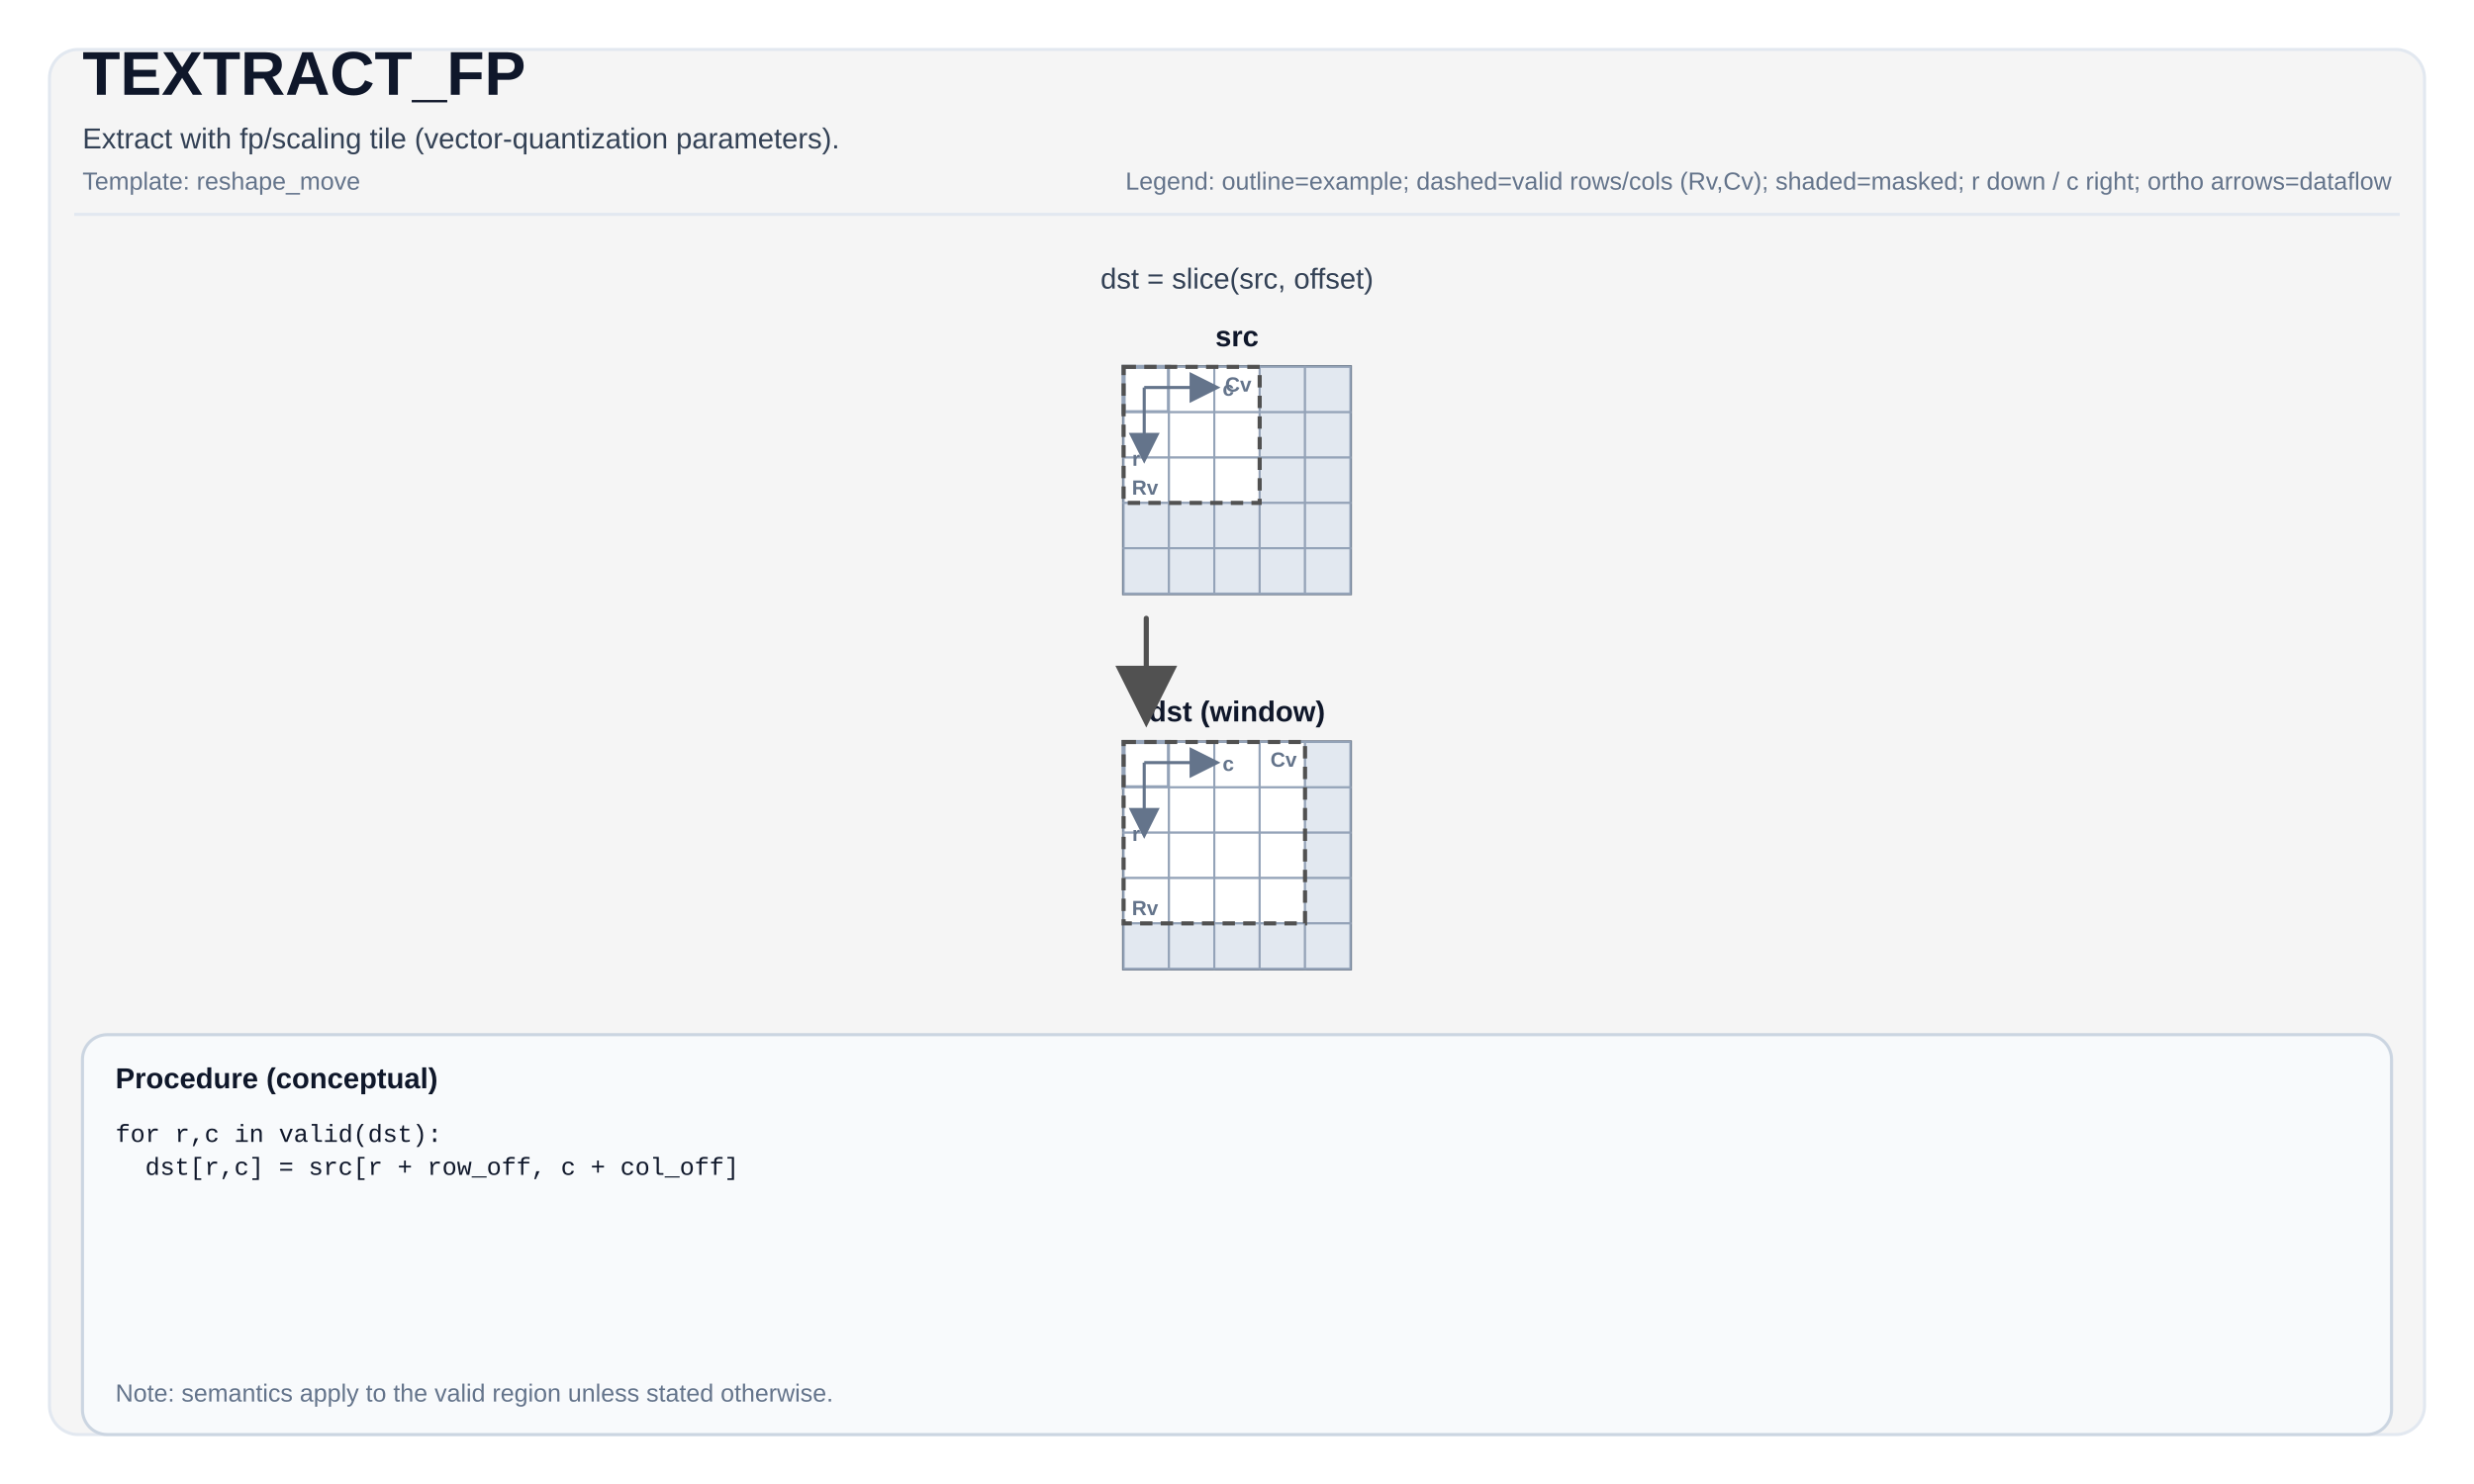
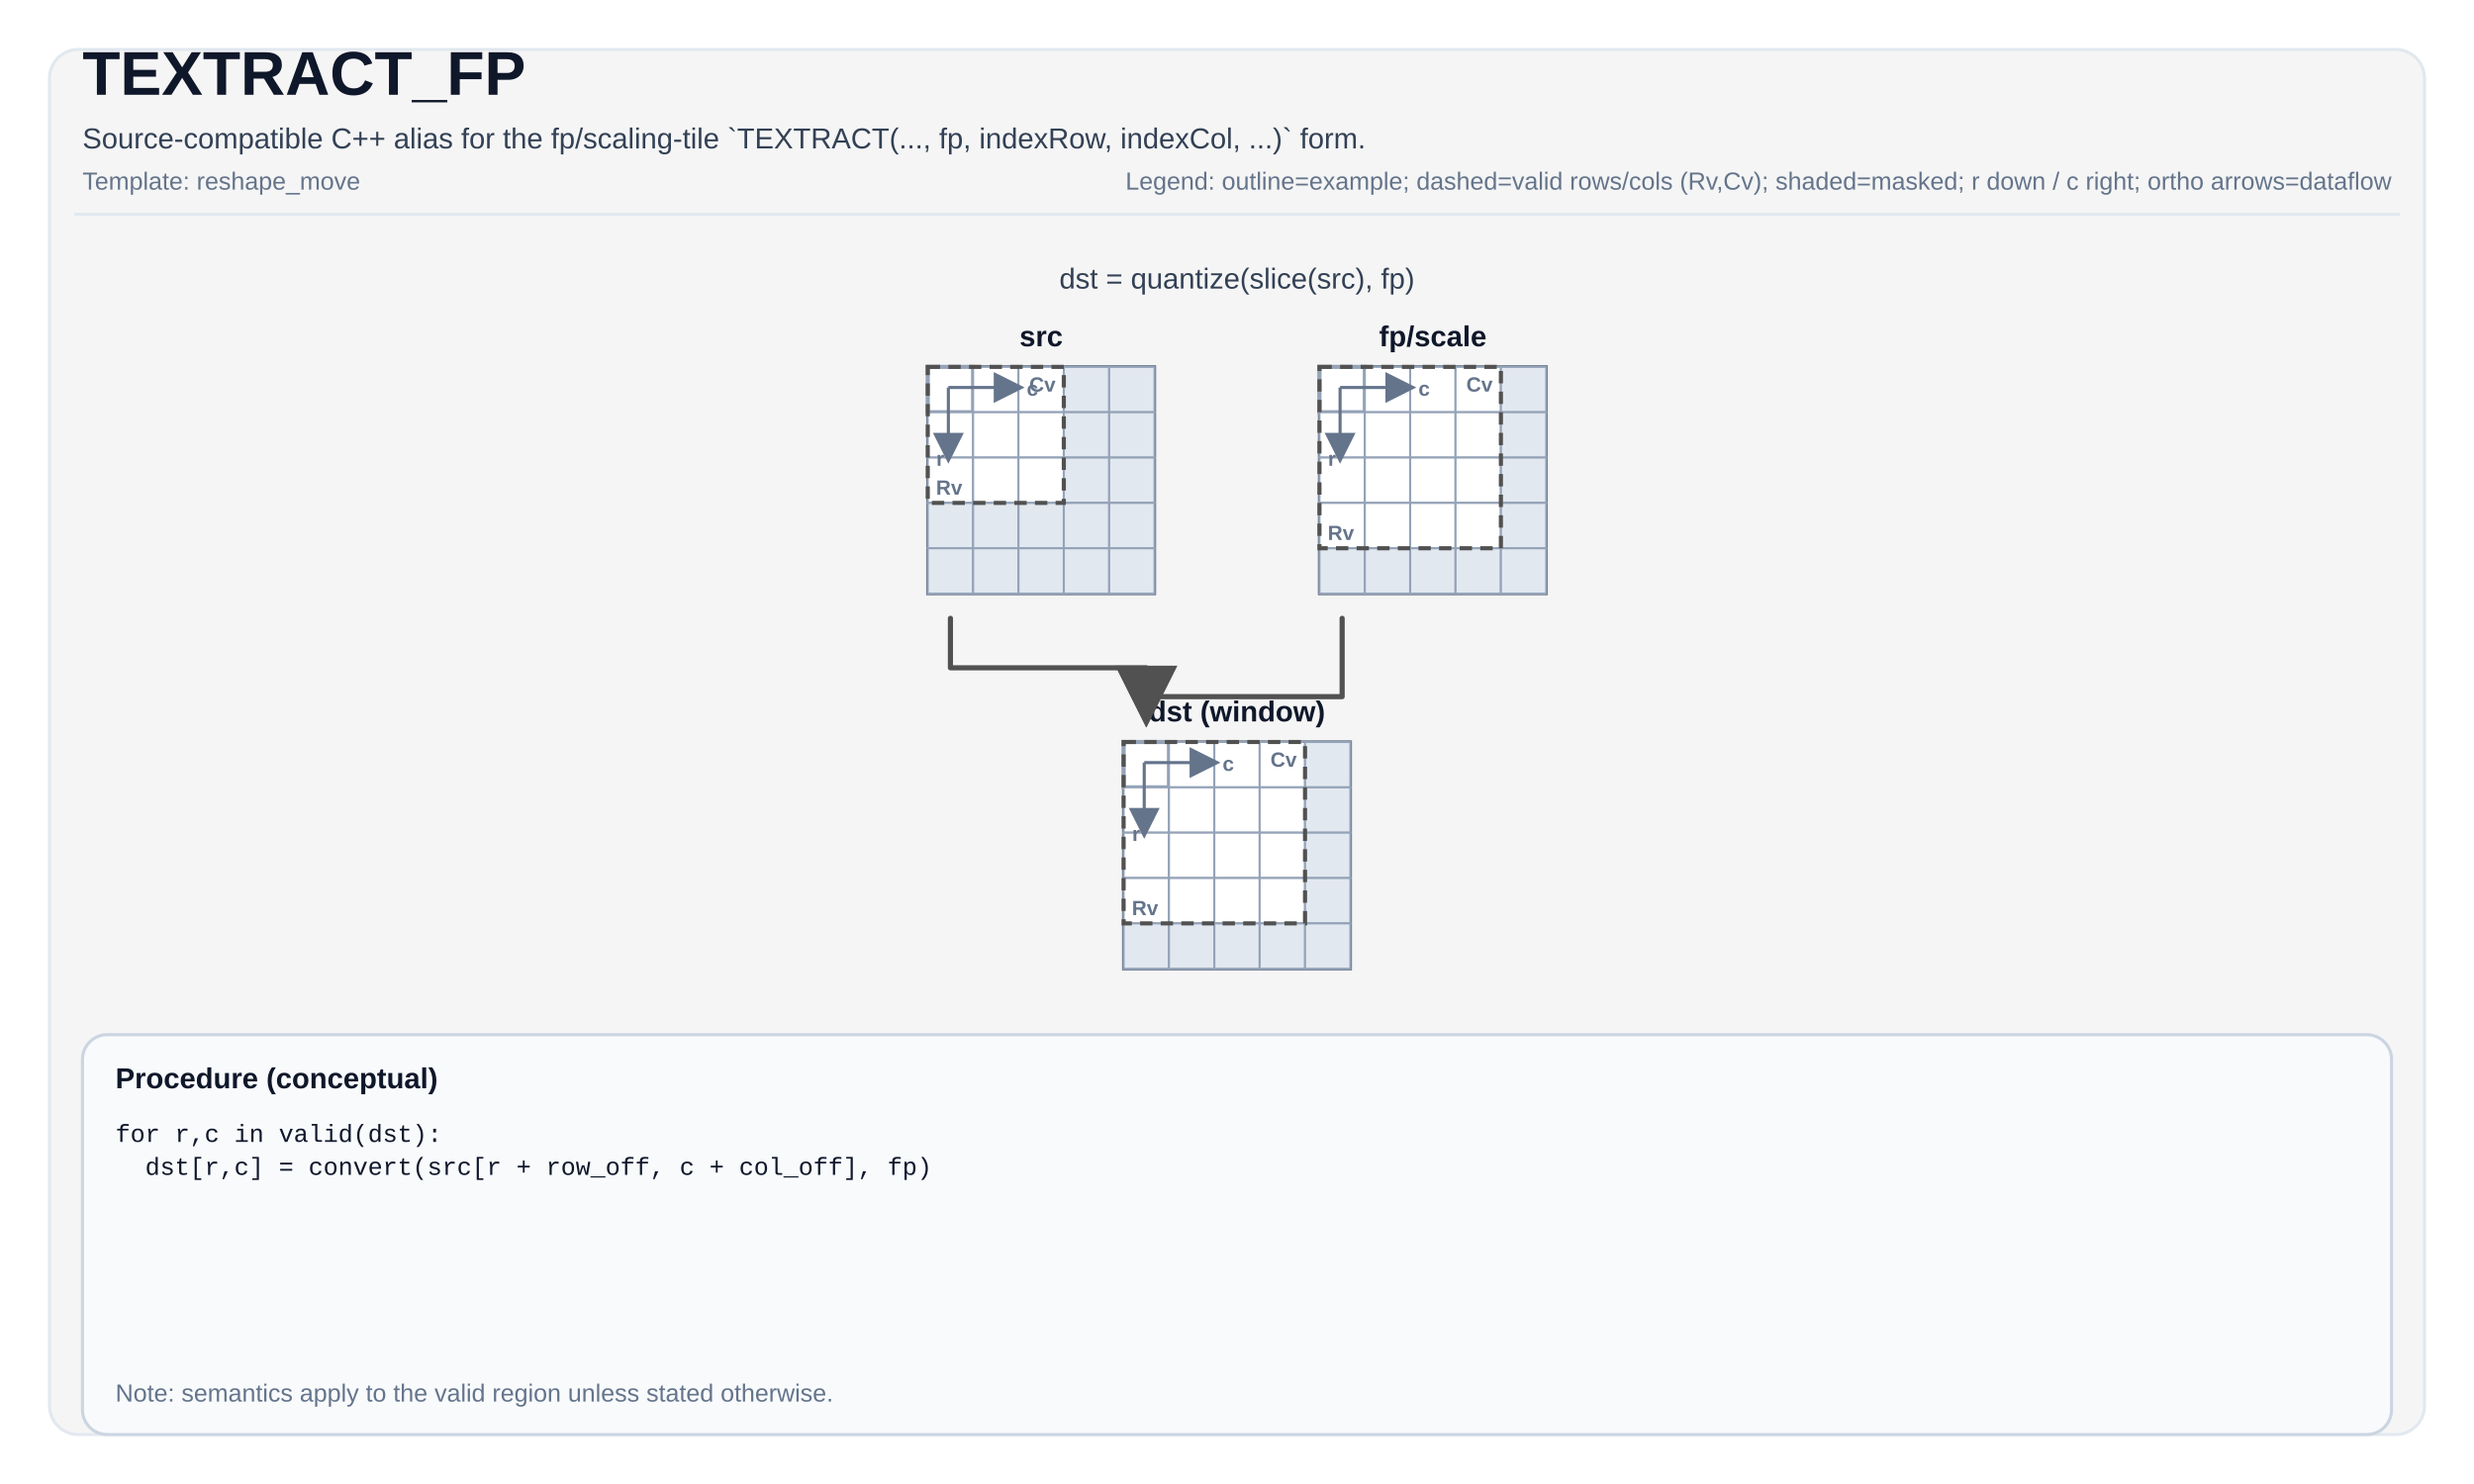
<svg xmlns="http://www.w3.org/2000/svg" width="1200" height="720" viewBox="0 0 1200 720" role="img" aria-label="TEXTRACT_FP tile operation diagram">
  <defs>
    <marker id="arrow" markerWidth="12" markerHeight="12" refX="10" refY="6" orient="auto">
      <path d="M0,0 L0,12 L12,6 z" fill="#515151" />
    </marker>
    <marker id="axisArrow" markerWidth="10" markerHeight="10" refX="8" refY="5" orient="auto">
      <path d="M0,0 L0,10 L10,5 z" fill="#64748b" />
    </marker>
  </defs>
  <style>
svg { font-family: Arial, Helvetica, sans-serif; }
.title { font-size: 30px; font-weight: 700; fill: #0f172a; }
.subtitle { font-size: 14px; fill: #334155; }
.meta { font-size: 12px; fill: #64748b; }
.frame { fill: white; }
.panel { fill: #F5F5F5; stroke: #e2e8f0; stroke-width: 1.5; rx: 14; }
.tileLabel { font-size: 14px; font-weight: 700; fill: #0f172a; }
.tileBorder { fill: none; stroke: #475569; stroke-width: 1.5; }
.cell { fill: #ffffff; stroke: #94a3b8; stroke-width: 1; }
.cellMasked { fill: #e2e8f0; }
.cellHL { stroke-width: 2; }
.cellText { font-family: ui-monospace, SFMono-Regular, Menlo, Monaco, Consolas, 'Liberation Mono', 'Courier New', monospace; font-size: 10px; fill: #0f172a; }
.arrow { stroke-width: 2.5; fill: none; stroke-linejoin: round; stroke-linecap: round; }
.axisLine { stroke: #64748b; stroke-width: 1.5; fill: none; }
.axisText { font-size: 10px; fill: #64748b; font-weight: 700; }
.opCircle { fill: #ffffff; stroke-width: 2; }
.opRect { fill: #ffffff; stroke-width: 2; }
.opText { font-size: 10px; font-weight: 800; fill: #0f172a; }
.procBox { fill: #f8fafc; stroke: #cbd5e1; stroke-width: 1.5; rx: 12; }
.procTitle { font-size: 14px; font-weight: 700; fill: #0f172a; }
.procText { font-family: ui-monospace, SFMono-Regular, Menlo, Monaco, Consolas, 'Liberation Mono', 'Courier New', monospace; font-size: 12px; fill: #0f172a; }
.smallLabel { font-size: 12px; fill: #334155; }
.scalarBox { fill: #ffffff; stroke: #cbd5e1; stroke-width: 1.5; }
.scalarValue { font-size: 16px; font-weight: 700; }
.validBox { fill: none; stroke-width: 2; stroke-dasharray: 6 4; }
</style>
  <rect x="0" y="0" width="1200" height="720" class="frame" />
  <rect x="24" y="24" width="1152" height="672" class="panel" />
  <text x="40" y="46" class="title">TEXTRACT_FP</text>
-   <text x="40" y="72" class="subtitle">Extract with fp/scaling tile (vector-quantization parameters).</text>
+   <text x="40" y="72" class="subtitle">Source-compatible C++ alias for the fp/scaling-tile `TEXTRACT(..., fp, indexRow, indexCol, ...)` form.</text>
  <text x="40" y="92" class="meta">Template: reshape_move</text>
  <text x="1160" y="92" class="meta" text-anchor="end">Legend: outline=example; dashed=valid rows/cols (Rv,Cv); shaded=masked; r down / c right; ortho arrows=dataflow</text>
  <line x1="36" y1="104" x2="1164" y2="104" stroke="#e2e8f0" stroke-width="1.5" />
-   <text x="600" y="140" class="subtitle" text-anchor="middle" fill="#515151">dst = slice(src, offset)</text>
-   <text x="600" y="168" class="tileLabel" text-anchor="middle">src</text>
-   <rect x="545" y="178" width="110" height="110" class="tileBorder" />
-   <rect x="545" y="178" width="22" height="22" class="cell cellHL" stroke="#515151" />
-   <rect x="567" y="178" width="22" height="22" class="cell" />
-   <rect x="589" y="178" width="22" height="22" class="cell" />
-   <rect x="611" y="178" width="22" height="22" class="cell cellMasked" />
-   <rect x="633" y="178" width="22" height="22" class="cell cellMasked" />
-   <rect x="545" y="200" width="22" height="22" class="cell" />
-   <rect x="567" y="200" width="22" height="22" class="cell" />
-   <rect x="589" y="200" width="22" height="22" class="cell" />
-   <rect x="611" y="200" width="22" height="22" class="cell cellMasked" />
-   <rect x="633" y="200" width="22" height="22" class="cell cellMasked" />
-   <rect x="545" y="222" width="22" height="22" class="cell" />
-   <rect x="567" y="222" width="22" height="22" class="cell" />
-   <rect x="589" y="222" width="22" height="22" class="cell" />
-   <rect x="611" y="222" width="22" height="22" class="cell cellMasked" />
-   <rect x="633" y="222" width="22" height="22" class="cell cellMasked" />
-   <rect x="545" y="244" width="22" height="22" class="cell cellMasked" />
-   <rect x="567" y="244" width="22" height="22" class="cell cellMasked" />
-   <rect x="589" y="244" width="22" height="22" class="cell cellMasked" />
-   <rect x="611" y="244" width="22" height="22" class="cell cellMasked" />
-   <rect x="633" y="244" width="22" height="22" class="cell cellMasked" />
-   <rect x="545" y="266" width="22" height="22" class="cell cellMasked" />
-   <rect x="567" y="266" width="22" height="22" class="cell cellMasked" />
-   <rect x="589" y="266" width="22" height="22" class="cell cellMasked" />
-   <rect x="611" y="266" width="22" height="22" class="cell cellMasked" />
-   <rect x="633" y="266" width="22" height="22" class="cell cellMasked" />
-   <rect x="545" y="178" width="66" height="66" class="validBox" stroke="#515151" />
-   <text x="549" y="240" class="axisText">Rv</text>
-   <text x="607" y="190" class="axisText" text-anchor="end">Cv</text>
-   <path d="M 555 188 L 589 188" class="axisLine" marker-end="url(#axisArrow)" />
-   <path d="M 555 188 L 555 222" class="axisLine" marker-end="url(#axisArrow)" />
-   <text x="593" y="192" class="axisText">c</text>
-   <text x="553" y="226" class="axisText" text-anchor="end">r</text>
+   <text x="600" y="140" class="subtitle" text-anchor="middle" fill="#515151">dst = quantize(slice(src), fp)</text>
+   <text x="505" y="168" class="tileLabel" text-anchor="middle">src</text>
+   <rect x="450" y="178" width="110" height="110" class="tileBorder" />
+   <rect x="450" y="178" width="22" height="22" class="cell cellHL" stroke="#515151" />
+   <rect x="472" y="178" width="22" height="22" class="cell" />
+   <rect x="494" y="178" width="22" height="22" class="cell" />
+   <rect x="516" y="178" width="22" height="22" class="cell cellMasked" />
+   <rect x="538" y="178" width="22" height="22" class="cell cellMasked" />
+   <rect x="450" y="200" width="22" height="22" class="cell" />
+   <rect x="472" y="200" width="22" height="22" class="cell" />
+   <rect x="494" y="200" width="22" height="22" class="cell" />
+   <rect x="516" y="200" width="22" height="22" class="cell cellMasked" />
+   <rect x="538" y="200" width="22" height="22" class="cell cellMasked" />
+   <rect x="450" y="222" width="22" height="22" class="cell" />
+   <rect x="472" y="222" width="22" height="22" class="cell" />
+   <rect x="494" y="222" width="22" height="22" class="cell" />
+   <rect x="516" y="222" width="22" height="22" class="cell cellMasked" />
+   <rect x="538" y="222" width="22" height="22" class="cell cellMasked" />
+   <rect x="450" y="244" width="22" height="22" class="cell cellMasked" />
+   <rect x="472" y="244" width="22" height="22" class="cell cellMasked" />
+   <rect x="494" y="244" width="22" height="22" class="cell cellMasked" />
+   <rect x="516" y="244" width="22" height="22" class="cell cellMasked" />
+   <rect x="538" y="244" width="22" height="22" class="cell cellMasked" />
+   <rect x="450" y="266" width="22" height="22" class="cell cellMasked" />
+   <rect x="472" y="266" width="22" height="22" class="cell cellMasked" />
+   <rect x="494" y="266" width="22" height="22" class="cell cellMasked" />
+   <rect x="516" y="266" width="22" height="22" class="cell cellMasked" />
+   <rect x="538" y="266" width="22" height="22" class="cell cellMasked" />
+   <rect x="450" y="178" width="66" height="66" class="validBox" stroke="#515151" />
+   <text x="454" y="240" class="axisText">Rv</text>
+   <text x="512" y="190" class="axisText" text-anchor="end">Cv</text>
+   <path d="M 460 188 L 494 188" class="axisLine" marker-end="url(#axisArrow)" />
+   <path d="M 460 188 L 460 222" class="axisLine" marker-end="url(#axisArrow)" />
+   <text x="498" y="192" class="axisText">c</text>
+   <text x="458" y="226" class="axisText" text-anchor="end">r</text>
+   <text x="695" y="168" class="tileLabel" text-anchor="middle">fp/scale</text>
+   <rect x="640" y="178" width="110" height="110" class="tileBorder" />
+   <rect x="640" y="178" width="22" height="22" class="cell cellHL" stroke="#515151" />
+   <rect x="662" y="178" width="22" height="22" class="cell" />
+   <rect x="684" y="178" width="22" height="22" class="cell" />
+   <rect x="706" y="178" width="22" height="22" class="cell" />
+   <rect x="728" y="178" width="22" height="22" class="cell cellMasked" />
+   <rect x="640" y="200" width="22" height="22" class="cell" />
+   <rect x="662" y="200" width="22" height="22" class="cell" />
+   <rect x="684" y="200" width="22" height="22" class="cell" />
+   <rect x="706" y="200" width="22" height="22" class="cell" />
+   <rect x="728" y="200" width="22" height="22" class="cell cellMasked" />
+   <rect x="640" y="222" width="22" height="22" class="cell" />
+   <rect x="662" y="222" width="22" height="22" class="cell" />
+   <rect x="684" y="222" width="22" height="22" class="cell" />
+   <rect x="706" y="222" width="22" height="22" class="cell" />
+   <rect x="728" y="222" width="22" height="22" class="cell cellMasked" />
+   <rect x="640" y="244" width="22" height="22" class="cell" />
+   <rect x="662" y="244" width="22" height="22" class="cell" />
+   <rect x="684" y="244" width="22" height="22" class="cell" />
+   <rect x="706" y="244" width="22" height="22" class="cell" />
+   <rect x="728" y="244" width="22" height="22" class="cell cellMasked" />
+   <rect x="640" y="266" width="22" height="22" class="cell cellMasked" />
+   <rect x="662" y="266" width="22" height="22" class="cell cellMasked" />
+   <rect x="684" y="266" width="22" height="22" class="cell cellMasked" />
+   <rect x="706" y="266" width="22" height="22" class="cell cellMasked" />
+   <rect x="728" y="266" width="22" height="22" class="cell cellMasked" />
+   <rect x="640" y="178" width="88" height="88" class="validBox" stroke="#515151" />
+   <text x="644" y="262" class="axisText">Rv</text>
+   <text x="724" y="190" class="axisText" text-anchor="end">Cv</text>
+   <path d="M 650 188 L 684 188" class="axisLine" marker-end="url(#axisArrow)" />
+   <path d="M 650 188 L 650 222" class="axisLine" marker-end="url(#axisArrow)" />
+   <text x="688" y="192" class="axisText">c</text>
+   <text x="648" y="226" class="axisText" text-anchor="end">r</text>
  <text x="600" y="350" class="tileLabel" text-anchor="middle">dst (window)</text>
  <rect x="545" y="360" width="110" height="110" class="tileBorder" />
  <rect x="545" y="360" width="22" height="22" class="cell cellHL" stroke="#515151" />
  <rect x="567" y="360" width="22" height="22" class="cell" />
  <rect x="589" y="360" width="22" height="22" class="cell" />
  <rect x="611" y="360" width="22" height="22" class="cell" />
  <rect x="633" y="360" width="22" height="22" class="cell cellMasked" />
  <rect x="545" y="382" width="22" height="22" class="cell" />
  <rect x="567" y="382" width="22" height="22" class="cell" />
  <rect x="589" y="382" width="22" height="22" class="cell" />
  <rect x="611" y="382" width="22" height="22" class="cell" />
  <rect x="633" y="382" width="22" height="22" class="cell cellMasked" />
  <rect x="545" y="404" width="22" height="22" class="cell" />
  <rect x="567" y="404" width="22" height="22" class="cell" />
  <rect x="589" y="404" width="22" height="22" class="cell" />
  <rect x="611" y="404" width="22" height="22" class="cell" />
  <rect x="633" y="404" width="22" height="22" class="cell cellMasked" />
  <rect x="545" y="426" width="22" height="22" class="cell" />
  <rect x="567" y="426" width="22" height="22" class="cell" />
  <rect x="589" y="426" width="22" height="22" class="cell" />
  <rect x="611" y="426" width="22" height="22" class="cell" />
  <rect x="633" y="426" width="22" height="22" class="cell cellMasked" />
  <rect x="545" y="448" width="22" height="22" class="cell cellMasked" />
  <rect x="567" y="448" width="22" height="22" class="cell cellMasked" />
  <rect x="589" y="448" width="22" height="22" class="cell cellMasked" />
  <rect x="611" y="448" width="22" height="22" class="cell cellMasked" />
  <rect x="633" y="448" width="22" height="22" class="cell cellMasked" />
  <rect x="545" y="360" width="88" height="88" class="validBox" stroke="#515151" />
  <text x="549" y="444" class="axisText">Rv</text>
  <text x="629" y="372" class="axisText" text-anchor="end">Cv</text>
  <path d="M 555 370 L 589 370" class="axisLine" marker-end="url(#axisArrow)" />
  <path d="M 555 370 L 555 404" class="axisLine" marker-end="url(#axisArrow)" />
  <text x="593" y="374" class="axisText">c</text>
  <text x="553" y="408" class="axisText" text-anchor="end">r</text>
-   <path d="M 556 300 L 556 324 L 556 324 L 556 348" class="arrow" stroke="#515151" marker-end="url(#arrow)" />
+   <path d="M 461 300 L 461 324 L 556 324 L 556 348" class="arrow" stroke="#515151" marker-end="url(#arrow)" />
+   <path d="M 651 300 L 651 338 L 556 338 L 556 348" class="arrow" stroke="#515151" marker-end="url(#arrow)" />
  <rect x="40" y="502" width="1120" height="194" class="procBox" />
  <text x="56" y="528" class="procTitle">Procedure (conceptual)</text>
  <text x="56" y="554" class="procText" xml:space="preserve">
    <tspan x="56" dy="0">for r,c in valid(dst):</tspan>
-     <tspan x="56" dy="16">  dst[r,c] = src[r + row_off, c + col_off]</tspan>
+     <tspan x="56" dy="16">  dst[r,c] = convert(src[r + row_off, c + col_off], fp)</tspan>
  </text>
  <text x="56" y="680" class="meta">Note: semantics apply to the valid region unless stated otherwise.</text>
</svg>
